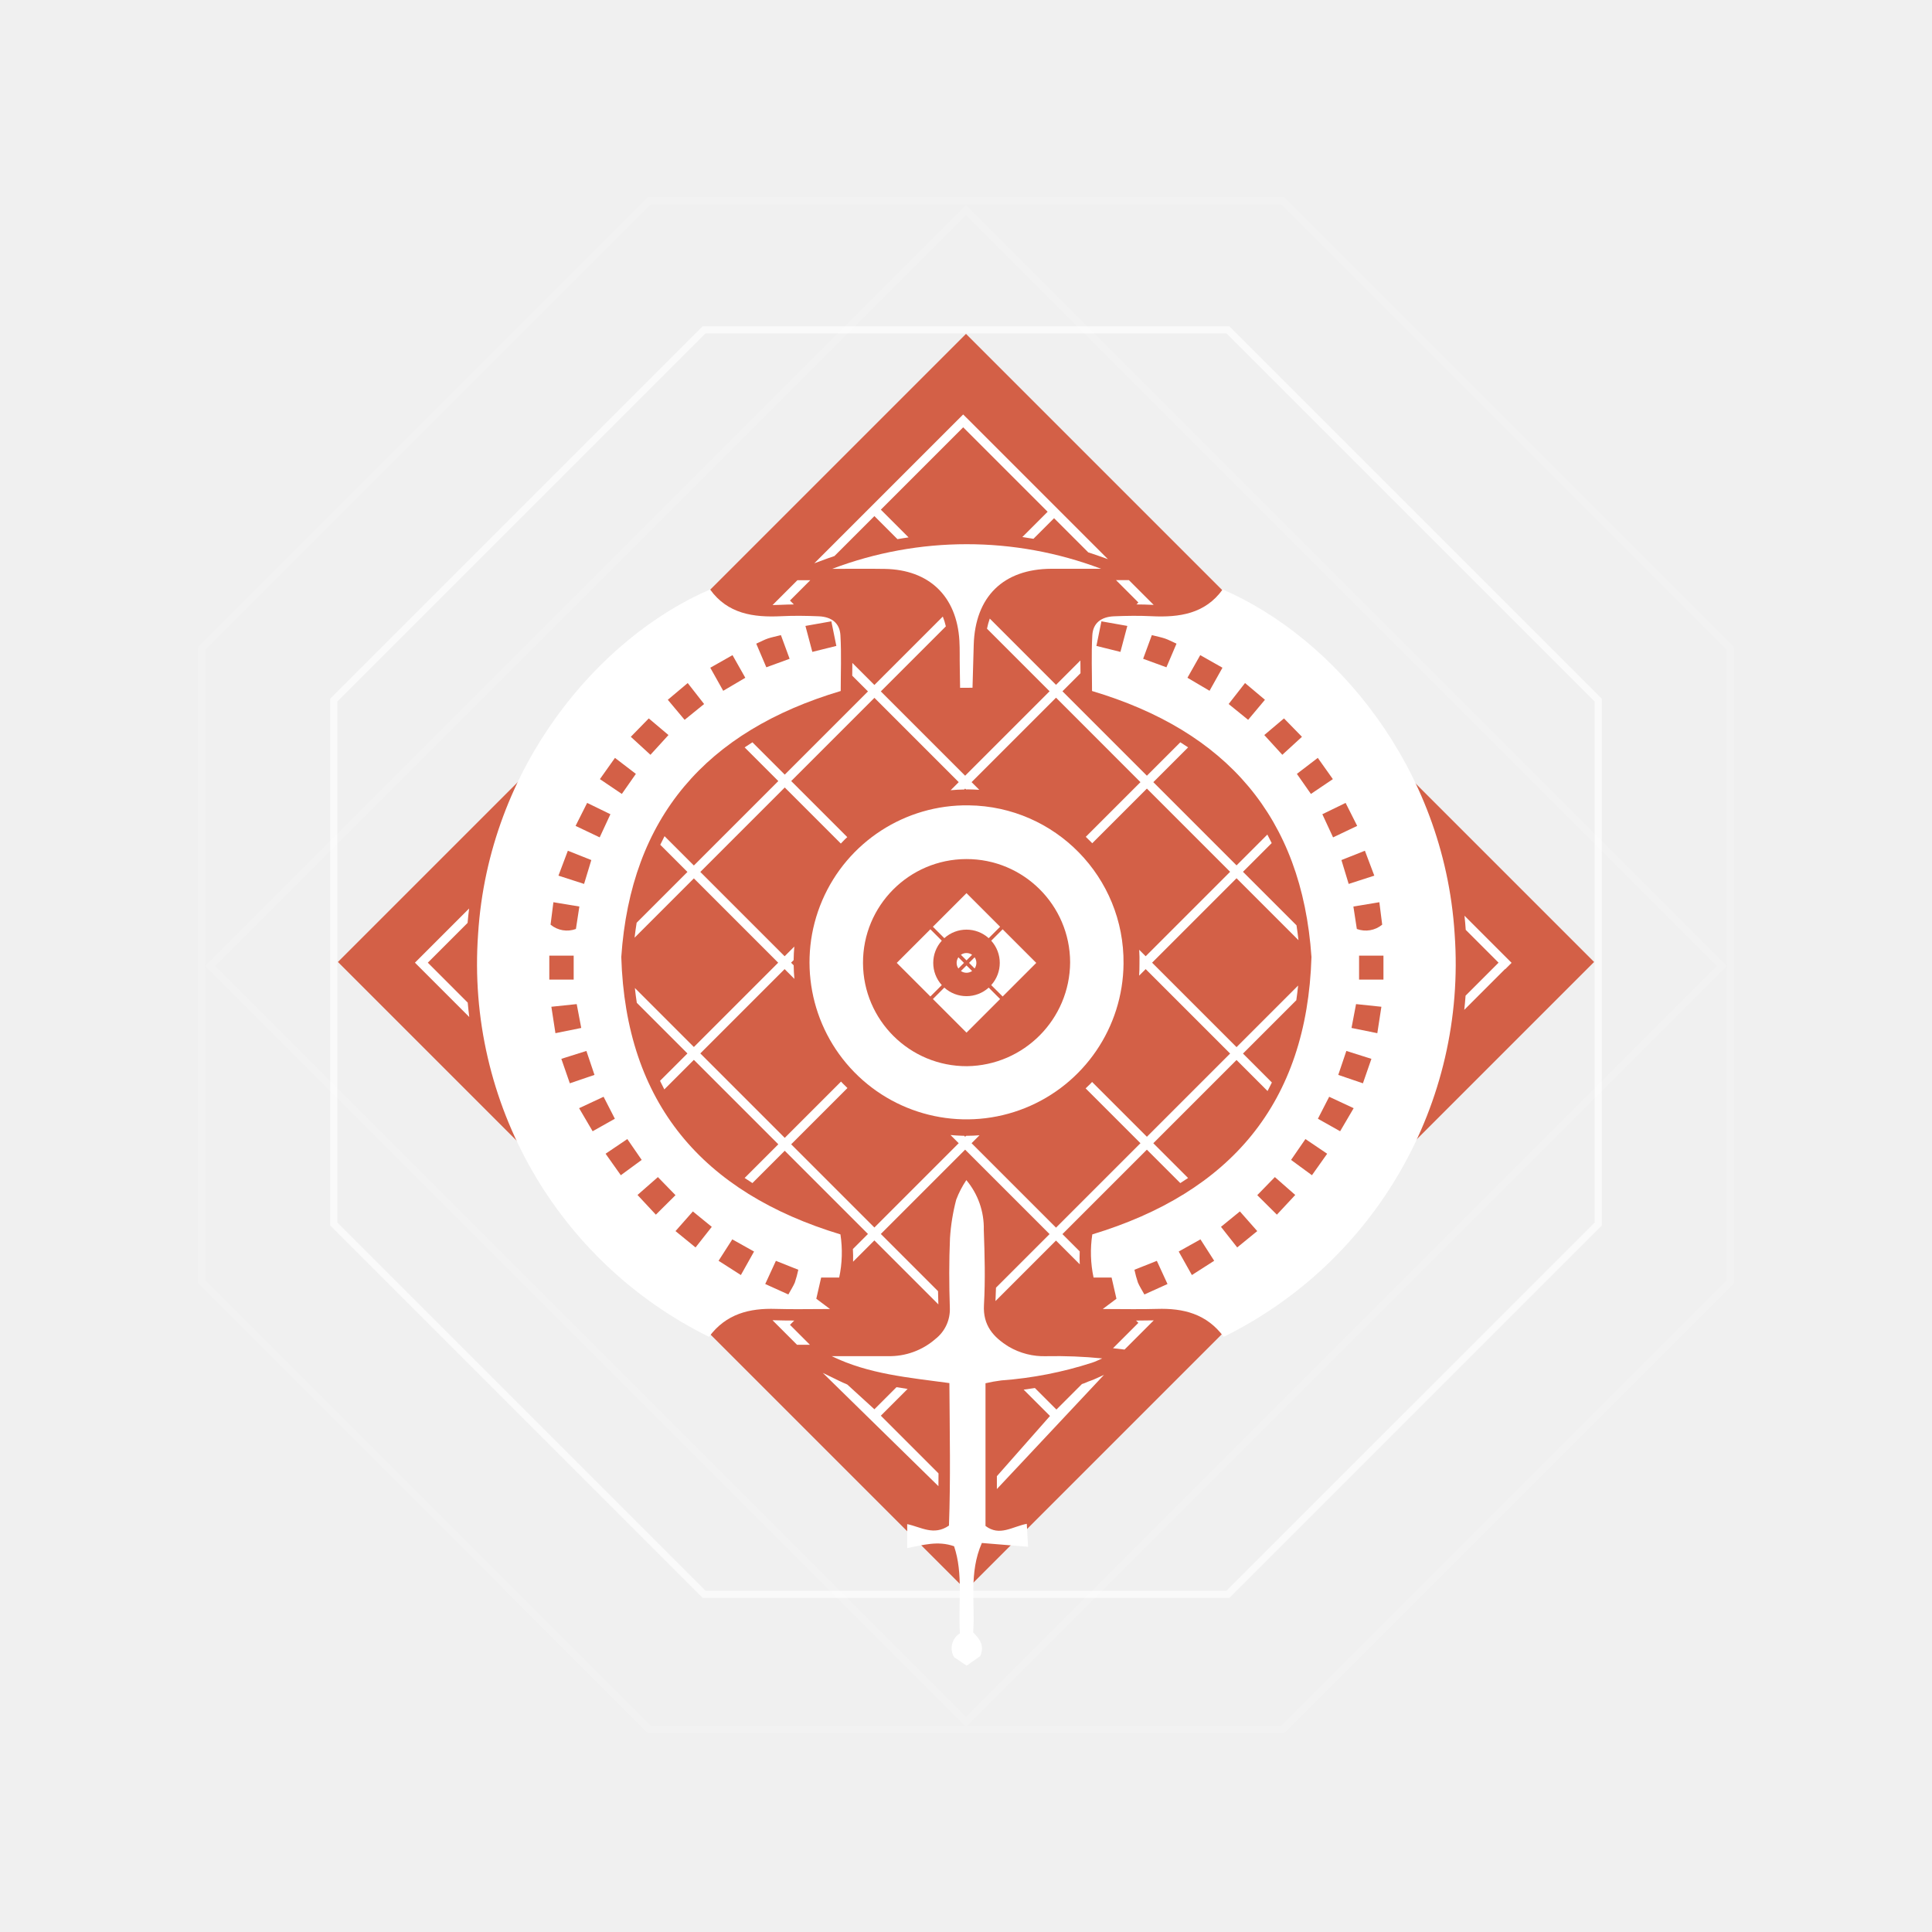
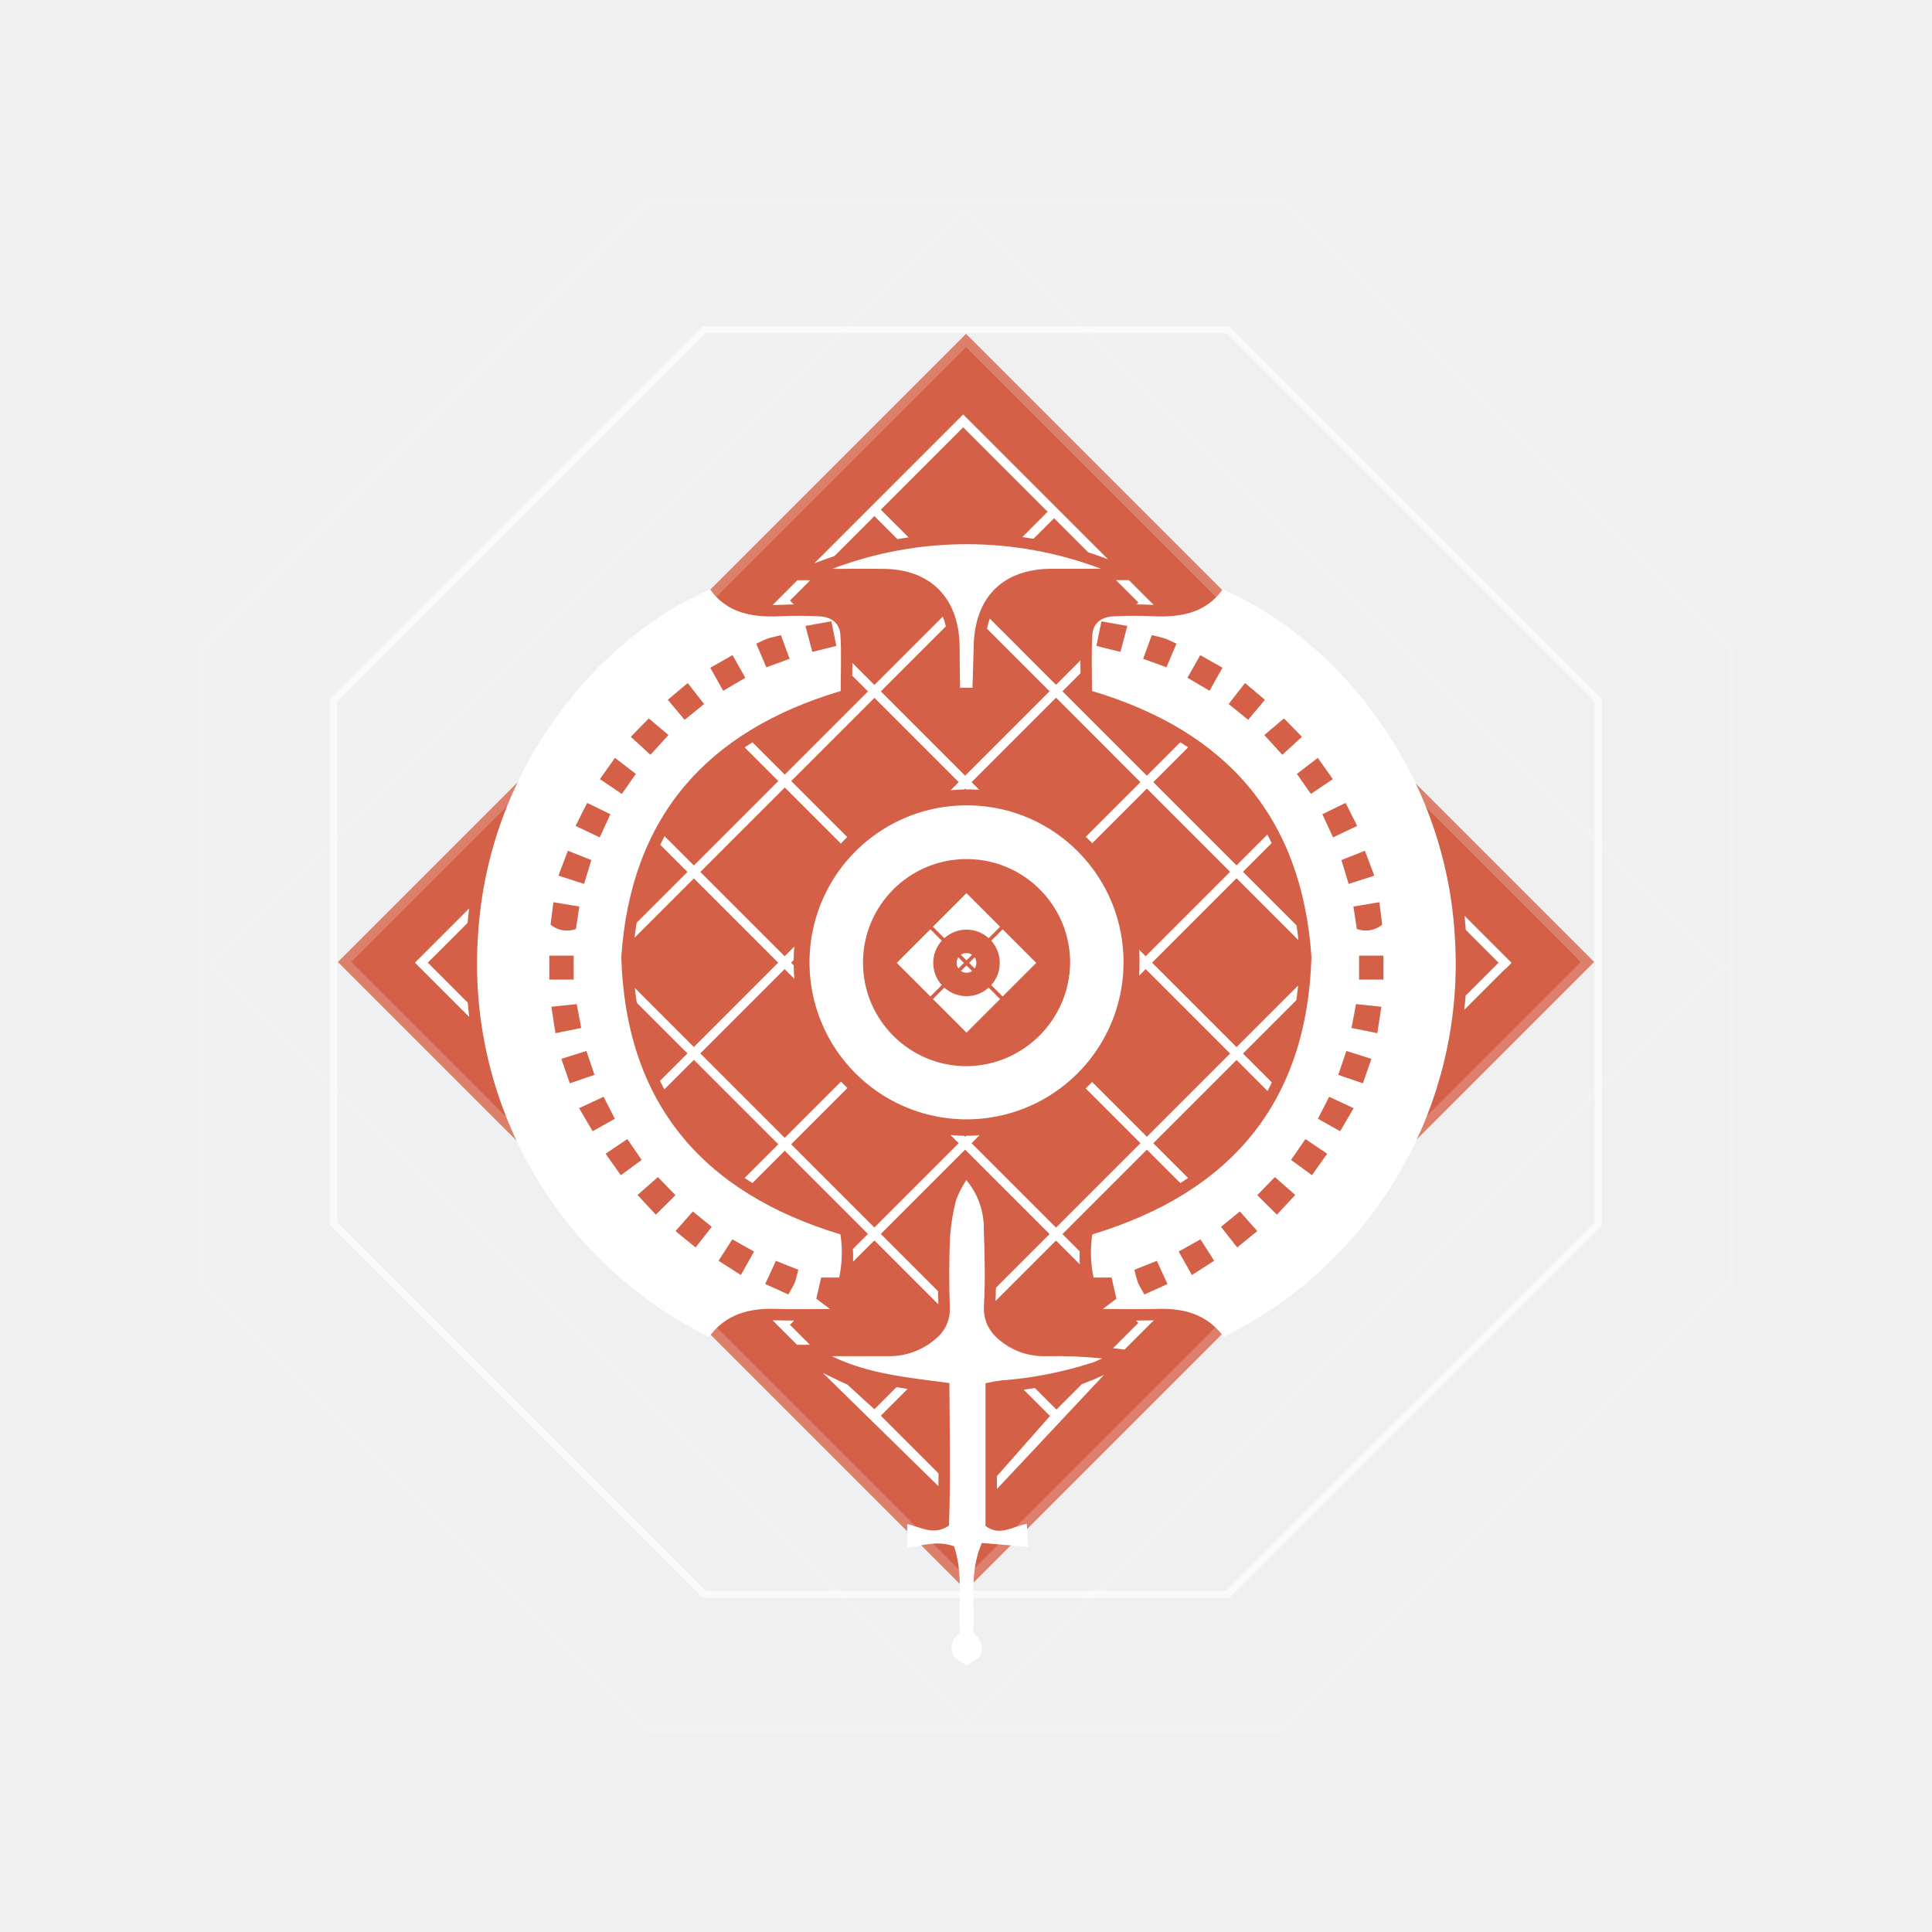
<svg xmlns="http://www.w3.org/2000/svg" viewBox="0 0 204.404 204.404">
-   <rect class="orange" x="55.214" y="54.787" width="93.976" height="93.976" transform="translate(101.9006 -42.45859) rotate(45)" style="fill: #cc3c1d;opacity: 0.8" />
-   <polygon class="polygon inner" points="129.91 34.893 74.494 34.893 35.309 74.078 35.309 129.494 74.494 168.679 129.91 168.679 169.096 129.494 169.096 74.078 129.91 34.893" style="fill: none;stroke: #fff;stroke-miterlimit: 10;stroke-width: 0.75px;opacity: 0.4" />
-   <polygon class="polygon inner ani" points="129.91 34.893 74.494 34.893 35.309 74.078 35.309 129.494 74.494 168.679 129.91 168.679 169.096 129.494 169.096 74.078 129.91 34.893" style="fill: none;stroke: #fff;stroke-miterlimit: 10;stroke-width: 0.75px;opacity: 0.4" />
-   <rect class="square" x="45.661" y="45.661" width="113.082" height="113.082" transform="translate(102.2022 -42.33365) rotate(45)" style="fill: none;stroke: #fff;stroke-miterlimit: 10;stroke-width: 0.75px;opacity: 0.15" />
-   <polygon class="polygon outer" points="135.7 21.241 68.704 21.241 21.331 68.614 21.331 135.61 68.704 182.984 135.7 182.984 183.074 135.61 183.074 68.614 135.7 21.241" style="fill: none;stroke: #fff;stroke-miterlimit: 10;stroke-width: 0.75px;opacity: 0.15" />
-   <g>
-     <g>
+   <g class="Layer_2" data-name="Layer 2">
+     <g class="Layer_3" data-name="Layer 3">
+       <rect class="orange" x="55.214" y="54.787" width="93.976" height="93.976" transform="translate(101.9006 -42.45859) rotate(45)" style="fill: #cc3c1d;opacity: 0.8" />
+       <g class="orange-border" style="opacity: 0.2">
+         <path d="M102.202,36.738l65.037,65.037-65.037,65.037L37.165,101.776l65.037-65.037m0-1.414-66.451,66.451,66.451,66.451,66.451-66.451L102.202,35.324Z" style="fill: #fff" />
+       </g>
+       <rect class="square" x="45.661" y="45.661" width="113.082" height="113.082" transform="translate(102.2022 -42.33365) rotate(45)" style="fill: none;stroke: #fff;stroke-miterlimit: 10;stroke-width: 0.75px;opacity: 0.15" />
+       <polygon class="polygon inner ani" points="129.91 34.893 74.494 34.893 35.309 74.078 35.309 129.494 74.494 168.679 129.91 168.679 169.096 129.494 169.096 74.078 129.91 34.893" style="fill: none;stroke: #fff;stroke-miterlimit: 10;stroke-width: 0.75px;opacity: 0.4" />
+       <polygon class="polygon inner" points="129.91 34.893 74.494 34.893 35.309 74.078 35.309 129.494 74.494 168.679 129.91 168.679 169.096 129.494 169.096 74.078 129.91 34.893" style="fill: none;stroke: #fff;stroke-miterlimit: 10;stroke-width: 0.75px;opacity: 0.4" />
+       <polygon class="polygon outer" points="135.7 21.241 68.704 21.241 21.331 68.614 21.331 135.61 68.704 182.984 135.7 182.984 183.074 135.61 183.074 68.614 135.7 21.241" style="fill: none;stroke: #fff;stroke-miterlimit: 10;stroke-width: 0.75px;opacity: 0.15" />
+     </g>
+     <g class="breakthrough">
      <g>
-         <path d="M103.115,102.466a1.04,1.04,0,0,0,0-1.185l-.592.592Z" style="fill: #fff" />
-         <path d="M102.255,101.607l.592-.592a1.04,1.04,0,0,0-1.185,0Z" style="fill: #fff" />
-         <path d="M101.396,101.281a1.04,1.04,0,0,0,0,1.185l.592-.592Z" style="fill: #fff" />
-         <path d="M102.255,102.141l-.592.592a1.04,1.04,0,0,0,1.185,0Z" style="fill: #fff" />
+         <g>
+           <g>
+             <path d="M103.115,102.466a1.04,1.04,0,0,0,0-1.185l-.592.592Z" style="fill: #fff" />
+             <path d="M102.255,101.607l.592-.592a1.04,1.04,0,0,0-1.185,0Z" style="fill: #fff" />
+             <path d="M101.396,101.281a1.04,1.04,0,0,0,0,1.185l.592-.592Z" style="fill: #fff" />
+             <path d="M102.255,102.141l-.592.592a1.04,1.04,0,0,0,1.185,0Z" style="fill: #fff" />
+           </g>
+           <g>
+             <path d="M99.907,99.258a3.504,3.504,0,0,1,4.696,0l1.208-1.208-3.556-3.556-3.556,3.556Z" style="fill: #fff" />
+             <path d="M106.079,105.43l3.556-3.556-3.556-3.556-1.208,1.208a3.504,3.504,0,0,1,0,4.697Z" style="fill: #fff" />
+             <path d="M104.604,104.489a3.504,3.504,0,0,1-4.697,0l-1.208,1.208,3.556,3.556,3.556-3.556Z" style="fill: #fff" />
+             <path d="M99.64,104.222a3.504,3.504,0,0,1,0-4.697l-1.208-1.208-3.556,3.556,3.556,3.556Z" style="fill: #fff" />
+           </g>
+         </g>
+         <g>
+           <path d="M85.688,142.278l-2.111-2.111.454-.454c-.764-.001-1.399-.009-1.987-.028-.106-.003-.211-.004-.316-.005l2.598,2.598Z" style="fill: #fff" />
+           <path d="M83.991,63.949l-.414-.414,2.147-2.147h-1.362L81.735,64.014c.273-.001.554-.009.86-.024C83.048,63.968,83.509,63.954,83.991,63.949Z" style="fill: #fff" />
+           <path d="M115.41,146.07c-.398.127-.546.247-.943.361l-2.698,2.698-2.278-2.278q-.596.095-1.19.172l2.787,2.787-5.619,6.369v1.362l11.336-12.086C116.797,145.458,115.726,145.968,115.41,146.07Z" style="fill: #fff" />
+           <path d="M93.192,149.781l2.833-2.833q-.588-.088-1.175-.187l-2.339,2.339-2.869-2.619c-.309-.132-.618-.269-.923-.418l-1.673-.816L99.285,157.237q.007-.674.009-1.353Z" style="fill: #fff" />
+           <path d="M114.305,69.876l-2.579,2.579-7.009-7.009a7.885,7.885,0,0,0-.294,1.068l6.622,6.622-8.934,8.934-8.92-8.92,6.88-6.88a7.424,7.424,0,0,0-.323-1.039l-7.238,7.238L90.178,70.137c-.003.427-.007.852-.012,1.272l-.001.077,1.665,1.665-8.804,8.804L79.606,78.535q-.418.264-.824.538l3.562,3.562-8.934,8.934-3.102-3.102q-.235.448-.452.91l2.874,2.874-5.373,5.373c-.084.518-.156,1.047-.22,1.582l6.274-6.274,8.92,8.92-8.92,8.92-6.243-6.243q.088.795.206,1.568l5.356,5.356L69.83,114.351c.145.307.298.609.455.907l3.126-3.126,8.934,8.934-3.563,3.563q.405.274.824.538l3.419-3.419,8.804,8.804-1.595,1.595c.026.445.037.891.021,1.341l2.254-2.254,6.769,6.769c-.014-.472-.027-.94-.035-1.397l-6.053-6.053,8.92-8.92,8.934,8.934-5.67,5.67c-.01.472-.03.943-.053,1.415l6.403-6.403,2.514,2.514a12.435,12.435,0,0,1-.004-1.366l-1.829-1.829,8.934-8.934,3.535,3.535q.419-.264.824-.538l-3.679-3.679,8.804-8.804,3.283,3.283c.158-.297.31-.6.457-.905L131.507,111.466l5.64-5.64q.112-.767.195-1.557l-6.517,6.517-8.934-8.934,8.934-8.934,6.554,6.554q-.09-.797-.209-1.571l-5.664-5.664,3.038-3.038q-.221-.458-.459-.903l-3.26,3.26L122.022,82.751l3.679-3.679q-.405-.274-.824-.538L121.341,82.07l-8.934-8.934,1.909-1.909Q114.308,70.556,114.305,69.876ZM120.66,82.751l-5.784,5.784c.211.2.419.405.622.616.02.021.039.044.059.065L121.341,83.432l8.804,8.804-8.934,8.934-.684-.684c.03.5.043,1.0.028,1.501.004.414-.011.826-.036,1.236l.692-.692,8.934,8.934-8.804,8.804-5.799-5.799c-.069.072-.135.146-.205.218-.156.158-.317.309-.478.461l5.801,5.801-8.934,8.934-8.934-8.934.839-.839c-.457.034-.916.056-1.379.056l-.039-0-.102.102-.104-.104c-.058-.001-.115-.001-.173-.002-.426-.01-.848-.039-1.268-.077l.864.864-8.92,8.92-8.804-8.804,5.953-5.953c-.164-.157-.328-.314-.487-.477-.066-.067-.127-.138-.191-.206l-5.955,5.955-8.934-8.934,8.92-8.92,1.034,1.034c-.045-.476-.068-.956-.076-1.438l-.276-.276.272-.272c.005-.482.031-.96.073-1.435l-1.026,1.026-8.92-8.92,8.934-8.934,5.932,5.932c.136-.143.27-.287.411-.426.089-.087.181-.169.271-.255l-5.933-5.933,8.804-8.804,8.92,8.92-.854.854c.476-.045.956-.068,1.439-.077l.096-.096.091.091c.057-.001.113-.004.169-.004l.13 0c.37.003.737.02,1.103.044l-.813-.813,8.934-8.934Z" style="fill: #fff" />
+           <path d="M120.371,139.713c-.059,0-.12-0-.179-.001l.246.246-2.682,2.682,1.219.143,3.089-3.089C121.559,139.707,121.013,139.713,120.371,139.713Z" style="fill: #fff" />
+           <path d="M49.485,106.075l-4.224-4.224,4.209-4.209q.067-.763.161-1.523l-5.43,5.43-.302.302,5.748,5.748C49.583,107.093,49.531,106.584,49.485,106.075Z" style="fill: #fff" />
+           <path d="M154.943,96.886q.078.744.131,1.493l3.472,3.472-3.488,3.488c-.038.502-.086,1.003-.14,1.502l4.309-4.309.016.016.681-.681Z" style="fill: #fff" />
+           <path d="M87.629,59.054c.218-.08.436-.149.654-.225l4.228-4.228L94.952,57.043c.391-.072.782-.128,1.174-.188l-2.934-2.934,8.712-8.712,8.934,8.934-2.674,2.674c.391.058.783.119,1.174.188l2.181-2.181,3.618,3.618q.883.283,1.763.603l.318.116L102.523,44.465l-.623-.616L86.154,59.595Z" style="fill: #fff" />
+           <path d="M118.073,61.377l2.366,2.366-.205.205c.576.002,1.122.016,1.656.043.057.003.11.004.166.006l-2.619-2.619Z" style="fill: #fff" />
+         </g>
+         <g>
+           <path d="M129.469,141.435c-1.807-2.441-4.287-3.043-7.068-2.954-1.755.056-3.513.011-5.73.011l1.448-1.086-.513-2.241H115.698a12.646,12.646,0,0,1-.133-4.567c14.594-4.421,22.714-13.875,23.187-29.347-1.012-14.815-9.004-23.906-23.216-28.144,0-1.905-.084-3.904.03-5.892.074-1.293.926-1.955,2.298-2.012,1.32-.055,2.646-.074,3.964-.009,2.951.147,5.679-.254,7.528-2.83,11.721,5.045,23.424,18.719,24.545,36.451A44.007,44.007,0,0,1,129.469,141.435Zm-9.447-7.095a12.141,12.141,0,0,0,.367,1.348c.161.387.397.742.686,1.266l2.446-1.105-1.128-2.452Zm25.072-22.315-2.651-.837c-.306.907-.554,1.64-.856,2.535l2.609.89ZM142.689,93.519l2.711-.876-.995-2.636-2.483.987Zm.78,12.714-.48,2.523,2.73.554c.153-.995.277-1.8.431-2.796Zm-4.048-26.05-2.212,1.693,1.485,2.122,2.321-1.567ZM120.943,69.699l2.464.9,1.067-2.501c-.551-.249-.876-.426-1.221-.543-.399-.134-.816-.215-1.389-.36Zm16.803,8.254-1.901-1.946-2.084,1.76,1.907,2.09Zm2.157,8.192,1.135,2.449,2.551-1.215-1.225-2.432Zm3.313,31.1-2.59-1.208-1.193,2.325,2.352,1.323Zm-5.102,3.266-1.52,2.207,2.208,1.62,1.611-2.274Zm-5.097,5.936,2.077,2.063,1.942-2.084-2.157-1.892Zm-8.311,5.964,1.394,2.488,2.36-1.51-1.452-2.265Zm.925-60.704,2.338,1.377,1.367-2.44-2.351-1.332Zm3.548,58.091,1.717,2.18,2.12-1.73-1.837-2.081ZM118.54,68.97l.73-2.748-2.741-.486-.53,2.602Zm25.012,29.314a2.72,2.72,0,0,0,2.683-.456l-.3-2.374-2.747.456Zm2.816,5.358v-2.533H143.789v2.533Zm-14.644-31.377-1.735,2.22,2.063,1.672,1.778-2.121Z" style="fill: #fff" />
+           <path d="M118.869,101.967a16.612,16.612,0,1,1-16.378-16.762A16.579,16.579,0,0,1,118.869,101.967Zm-5.65-.154a10.957,10.957,0,1,0-10.909,10.989A11.058,11.058,0,0,0,113.219,101.813Z" style="fill: #fff" />
+           <path d="M104.265,146.347v15.096c1.495,1.131,2.81.08,4.369-.225l.133,2.429-4.887-.401c-1.401,3.189-.69,6.354-.919,9.455.63.67,1.259,1.329.74,2.521l-1.431 1-1.33-.894a1.859,1.859,0,0,1,.618-2.524c-.198-3.181.375-6.279-.618-9.213-1.741-.607-3.26-.122-4.959.193v-2.533c1.475.308,2.8,1.264,4.418.154.18-4.855.079-9.859.045-15.075-4.289-.585-8.531-.937-12.448-2.849,1.983,0,3.966.005,5.949-.002a7.379,7.379,0,0,0,5.033-1.826,3.964,3.964,0,0,0,1.514-3.288c-.081-2.453-.09-4.915.016-7.367a21.28,21.28,0,0,1,.66-4.077,10.113,10.113,0,0,1,1.07-2.067,7.894,7.894,0,0,1,1.846,5.27c.096,2.642.169,5.296.018,7.931-.124,2.169.993,3.414,2.621,4.421a7.364,7.364,0,0,0,3.978,1.008,49.438,49.438,0,0,1,5.912.235c-.356.152-.702.335-1.07.452a40.909,40.909,0,0,1-9.609,1.877A15.656,15.656,0,0,0,104.265,146.347Z" style="fill: #fff" />
+           <path d="M88.044,60.184a40.141,40.141,0,0,1,28.442-.009c-1.752,0-3.504-.007-5.256.001-5.08.023-8.062,2.951-8.211,8.057-.04,1.362-.077,2.724-.128,4.53l-1.314.008s-.022-1.729-.033-2.167c-.023-.942.014-1.887-.041-2.827-.279-4.7-3.203-7.51-7.901-7.587C91.75,60.158,89.897,60.184,88.044,60.184Z" style="fill: #fff" />
+           <path d="M50.582,98.815c1.121-17.732,12.824-31.407,24.545-36.451,1.849,2.576,4.576,2.976,7.528,2.83,1.318-.066,2.645-.047,3.964.009,1.372.058,2.224.72,2.298,2.012.114,1.988.03,3.987.03,5.892C74.735,77.344,66.744,86.435,65.731,101.251c.474,15.472,8.594,24.926,23.187,29.347a12.646,12.646,0,0,1-.133,4.567H86.877l-.513,2.241,1.448,1.086c-2.217,0-3.975.046-5.73-.011-2.781-.089-5.261.513-7.068,2.954A44.007,44.007,0,0,1,50.582,98.815Zm31.507,34.581-1.128,2.452,2.446,1.105c.289-.524.525-.879.686-1.266a12.139,12.139,0,0,0,.367-1.348ZM60.287,114.613l2.609-.89c-.302-.896-.55-1.628-.856-2.535l-2.651.837Zm2.274-23.62L60.079,90.006l-.995,2.636,2.711.876Zm-4.227,15.521c.154.996.278,1.801.431,2.796l2.73-.554-.48-2.523ZM63.469,82.431l2.321,1.567L67.275,81.876l-2.212-1.693ZM82.62,67.196c-.573.145-.99.226-1.389.36-.345.116-.669.294-1.221.543l1.067,2.501,2.464-.9ZM68.817,79.857l1.907-2.09-2.084-1.76-1.901,1.946Zm-6.697,5.089-1.225,2.432,2.551,1.215,1.135-2.449Zm.58,34.739,2.352-1.323-1.193-2.325-2.59,1.208Zm1.371,2.379,1.611,2.274,2.208-1.62-1.52-2.207Zm5.534,2.471-2.157,1.892,1.942,2.084,2.077-2.063Zm7.871,6.589-1.452,2.265,2.36,1.51,1.394-2.488ZM77.499,69.314l-2.351,1.332,1.367,2.44,2.338-1.377Zm-4.194,58.854-1.837,2.081,2.12,1.73,1.717-2.18ZM88.485,68.338l-.53-2.602-2.741.486.73,2.748ZM61.296,95.91l-2.747-.456-.3,2.374a2.72,2.72,0,0,0,2.683.456Zm-.601,7.732v-2.533H58.116v2.533Zm9.959-29.605,1.778,2.121,2.063-1.672-1.735-2.22Z" style="fill: #fff" />
+         </g>
      </g>
-       <g>
-         <path d="M99.907,99.258a3.504,3.504,0,0,1,4.696,0l1.208-1.208-3.556-3.556-3.556,3.556Z" style="fill: #fff" />
-         <path d="M106.079,105.43l3.556-3.556-3.556-3.556-1.208,1.208a3.504,3.504,0,0,1,0,4.697Z" style="fill: #fff" />
-         <path d="M104.604,104.489a3.504,3.504,0,0,1-4.697,0l-1.208,1.208,3.556,3.556,3.556-3.556Z" style="fill: #fff" />
-         <path d="M99.64,104.222a3.504,3.504,0,0,1,0-4.697l-1.208-1.208-3.556,3.556,3.556,3.556Z" style="fill: #fff" />
-       </g>
-     </g>
-     <g>
-       <path d="M85.688,142.278l-2.111-2.111.454-.454c-.764-.001-1.399-.009-1.987-.028-.106-.003-.211-.004-.316-.005l2.598,2.598Z" style="fill: #fff" />
-       <path d="M83.991,63.949l-.414-.414,2.147-2.147h-1.362L81.735,64.014c.273-.001.554-.009.86-.024C83.048,63.968,83.509,63.954,83.991,63.949Z" style="fill: #fff" />
-       <path d="M115.41,146.07c-.398.127-.546.247-.943.361l-2.698,2.698-2.278-2.278q-.596.095-1.19.172l2.787,2.787-5.619,6.369v1.362l11.336-12.086C116.797,145.458,115.726,145.968,115.41,146.07Z" style="fill: #fff" />
-       <path d="M93.192,149.781l2.833-2.833q-.588-.088-1.175-.187l-2.339,2.339-2.869-2.619c-.309-.132-.618-.269-.923-.418l-1.673-.816L99.285,157.237q.007-.674.009-1.353Z" style="fill: #fff" />
-       <path d="M114.305,69.876l-2.579,2.579-7.009-7.009a7.885,7.885,0,0,0-.294,1.068l6.622,6.622-8.934,8.934-8.92-8.92,6.88-6.88a7.424,7.424,0,0,0-.323-1.039l-7.238,7.238L90.178,70.137c-.003.427-.007.852-.012,1.272l-.001.077,1.665,1.665-8.804,8.804L79.606,78.535q-.418.264-.824.538l3.562,3.562-8.934,8.934-3.102-3.102q-.235.448-.452.91l2.874,2.874-5.373,5.373c-.084.518-.156,1.047-.22,1.582l6.274-6.274,8.92,8.92-8.92,8.92-6.243-6.243q.088.795.206,1.568l5.356,5.356L69.83,114.351c.145.307.298.609.455.907l3.126-3.126,8.934,8.934-3.563,3.563q.405.274.824.538l3.419-3.419,8.804,8.804-1.595,1.595c.026.445.037.891.021,1.341l2.254-2.254,6.769,6.769c-.014-.472-.027-.94-.035-1.397l-6.053-6.053,8.92-8.92,8.934,8.934-5.67,5.67c-.01.472-.03.943-.053,1.415l6.403-6.403,2.514,2.514a12.435,12.435,0,0,1-.004-1.366l-1.829-1.829,8.934-8.934,3.535,3.535q.419-.264.824-.538l-3.679-3.679,8.804-8.804,3.283,3.283c.158-.297.31-.6.457-.905L131.507,111.466l5.64-5.64q.112-.767.195-1.557l-6.517,6.517-8.934-8.934,8.934-8.934,6.554,6.554q-.09-.797-.209-1.571l-5.664-5.664,3.038-3.038q-.221-.458-.459-.903l-3.26,3.26L122.022,82.751l3.679-3.679q-.405-.274-.824-.538L121.341,82.07l-8.934-8.934,1.909-1.909Q114.308,70.556,114.305,69.876ZM120.66,82.751l-5.784,5.784c.211.2.419.405.622.616.02.021.039.044.059.065L121.341,83.432l8.804,8.804-8.934,8.934-.684-.684c.03.5.043,1.0.028,1.501.004.414-.011.826-.036,1.236l.692-.692,8.934,8.934-8.804,8.804-5.799-5.799c-.069.072-.135.146-.205.218-.156.158-.317.309-.478.461l5.801,5.801-8.934,8.934-8.934-8.934.839-.839c-.457.034-.916.056-1.379.056l-.039-0-.102.102-.104-.104c-.058-.001-.115-.001-.173-.002-.426-.01-.848-.039-1.268-.077l.864.864-8.92,8.92-8.804-8.804,5.953-5.953c-.164-.157-.328-.314-.487-.477-.066-.067-.127-.138-.191-.206l-5.955,5.955-8.934-8.934,8.92-8.92,1.034,1.034c-.045-.476-.068-.956-.076-1.438l-.276-.276.272-.272c.005-.482.031-.96.073-1.435l-1.026,1.026-8.92-8.92,8.934-8.934,5.932,5.932c.136-.143.27-.287.411-.426.089-.087.181-.169.271-.255l-5.933-5.933,8.804-8.804,8.92,8.92-.854.854c.476-.045.956-.068,1.439-.077l.096-.096.091.091c.057-.001.113-.004.169-.004l.13 0c.37.003.737.02,1.103.044l-.813-.813,8.934-8.934Z" style="fill: #fff" />
-       <path d="M120.371,139.713c-.059,0-.12-0-.179-.001l.246.246-2.682,2.682,1.219.143,3.089-3.089C121.559,139.707,121.013,139.713,120.371,139.713Z" style="fill: #fff" />
-       <path d="M49.485,106.075l-4.224-4.224,4.209-4.209q.067-.763.161-1.523l-5.43,5.43-.302.302,5.748,5.748C49.583,107.093,49.531,106.584,49.485,106.075Z" style="fill: #fff" />
-       <path d="M154.943,96.886q.078.744.131,1.493l3.472,3.472-3.488,3.488c-.038.502-.086,1.003-.14,1.502l4.309-4.309.016.016.681-.681Z" style="fill: #fff" />
-       <path d="M87.629,59.054c.218-.08.436-.149.654-.225l4.228-4.228L94.952,57.043c.391-.072.782-.128,1.174-.188l-2.934-2.934,8.712-8.712,8.934,8.934-2.674,2.674c.391.058.783.119,1.174.188l2.181-2.181,3.618,3.618q.883.283,1.763.603l.318.116L102.523,44.465l-.623-.616L86.154,59.595Z" style="fill: #fff" />
-       <path d="M118.073,61.377l2.366,2.366-.205.205c.576.002,1.122.016,1.656.043.057.003.11.004.166.006l-2.619-2.619Z" style="fill: #fff" />
-     </g>
-     <g>
-       <path d="M129.469,141.435c-1.807-2.441-4.287-3.043-7.068-2.954-1.755.056-3.513.011-5.73.011l1.448-1.086-.513-2.241H115.698a12.646,12.646,0,0,1-.133-4.567c14.594-4.421,22.714-13.875,23.187-29.347-1.012-14.815-9.004-23.906-23.216-28.144,0-1.905-.084-3.904.03-5.892.074-1.293.926-1.955,2.298-2.012,1.32-.055,2.646-.074,3.964-.009,2.951.147,5.679-.254,7.528-2.83,11.721,5.045,23.424,18.719,24.545,36.451A44.007,44.007,0,0,1,129.469,141.435Zm-9.447-7.095a12.141,12.141,0,0,0,.367,1.348c.161.387.397.742.686,1.266l2.446-1.105-1.128-2.452Zm25.072-22.315-2.651-.837c-.306.907-.554,1.64-.856,2.535l2.609.89ZM142.689,93.519l2.711-.876-.995-2.636-2.483.987Zm.78,12.714-.48,2.523,2.73.554c.153-.995.277-1.8.431-2.796Zm-4.048-26.05-2.212,1.693,1.485,2.122,2.321-1.567ZM120.943,69.699l2.464.9,1.067-2.501c-.551-.249-.876-.426-1.221-.543-.399-.134-.816-.215-1.389-.36Zm16.803,8.254-1.901-1.946-2.084,1.76,1.907,2.09Zm2.157,8.192,1.135,2.449,2.551-1.215-1.225-2.432Zm3.313,31.1-2.59-1.208-1.193,2.325,2.352,1.323Zm-5.102,3.266-1.52,2.207,2.208,1.62,1.611-2.274Zm-5.097,5.936,2.077,2.063,1.942-2.084-2.157-1.892Zm-8.311,5.964,1.394,2.488,2.36-1.51-1.452-2.265Zm.925-60.704,2.338,1.377,1.367-2.44-2.351-1.332Zm3.548,58.091,1.717,2.18,2.12-1.73-1.837-2.081ZM118.54,68.97l.73-2.748-2.741-.486-.53,2.602Zm25.012,29.314a2.72,2.72,0,0,0,2.683-.456l-.3-2.374-2.747.456Zm2.816,5.358v-2.533H143.789v2.533Zm-14.644-31.377-1.735,2.22,2.063,1.672,1.778-2.121Z" style="fill: #fff" />
-       <path d="M118.869,101.967a16.612,16.612,0,1,1-16.378-16.762A16.579,16.579,0,0,1,118.869,101.967Zm-5.65-.154a10.957,10.957,0,1,0-10.909,10.989A11.058,11.058,0,0,0,113.219,101.813Z" style="fill: #fff" />
-       <path d="M104.265,146.347v15.096c1.495,1.131,2.81.08,4.369-.225l.133,2.429-4.887-.401c-1.401,3.189-.69,6.354-.919,9.455.63.67,1.259,1.329.74,2.521l-1.431 1-1.33-.894a1.859,1.859,0,0,1,.618-2.524c-.198-3.181.375-6.279-.618-9.213-1.741-.607-3.26-.122-4.959.193v-2.533c1.475.308,2.8,1.264,4.418.154.18-4.855.079-9.859.045-15.075-4.289-.585-8.531-.937-12.448-2.849,1.983,0,3.966.005,5.949-.002a7.379,7.379,0,0,0,5.033-1.826,3.964,3.964,0,0,0,1.514-3.288c-.081-2.453-.09-4.915.016-7.367a21.28,21.28,0,0,1,.66-4.077,10.113,10.113,0,0,1,1.07-2.067,7.894,7.894,0,0,1,1.846,5.27c.096,2.642.169,5.296.018,7.931-.124,2.169.993,3.414,2.621,4.421a7.364,7.364,0,0,0,3.978,1.008,49.438,49.438,0,0,1,5.912.235c-.356.152-.702.335-1.07.452a40.909,40.909,0,0,1-9.609,1.877A15.656,15.656,0,0,0,104.265,146.347Z" style="fill: #fff" />
-       <path d="M88.044,60.184a40.141,40.141,0,0,1,28.442-.009c-1.752,0-3.504-.007-5.256.001-5.08.023-8.062,2.951-8.211,8.057-.04,1.362-.077,2.724-.128,4.53l-1.314.008s-.022-1.729-.033-2.167c-.023-.942.014-1.887-.041-2.827-.279-4.7-3.203-7.51-7.901-7.587C91.75,60.158,89.897,60.184,88.044,60.184Z" style="fill: #fff" />
-       <path d="M50.582,98.815c1.121-17.732,12.824-31.407,24.545-36.451,1.849,2.576,4.576,2.976,7.528,2.83,1.318-.066,2.645-.047,3.964.009,1.372.058,2.224.72,2.298,2.012.114,1.988.03,3.987.03,5.892C74.735,77.344,66.744,86.435,65.731,101.251c.474,15.472,8.594,24.926,23.187,29.347a12.646,12.646,0,0,1-.133,4.567H86.877l-.513,2.241,1.448,1.086c-2.217,0-3.975.046-5.73-.011-2.781-.089-5.261.513-7.068,2.954A44.007,44.007,0,0,1,50.582,98.815Zm31.507,34.581-1.128,2.452,2.446,1.105c.289-.524.525-.879.686-1.266a12.139,12.139,0,0,0,.367-1.348ZM60.287,114.613l2.609-.89c-.302-.896-.55-1.628-.856-2.535l-2.651.837Zm2.274-23.62L60.079,90.006l-.995,2.636,2.711.876Zm-4.227,15.521c.154.996.278,1.801.431,2.796l2.73-.554-.48-2.523ZM63.469,82.431l2.321,1.567L67.275,81.876l-2.212-1.693ZM82.62,67.196c-.573.145-.99.226-1.389.36-.345.116-.669.294-1.221.543l1.067,2.501,2.464-.9ZM68.817,79.857l1.907-2.09-2.084-1.76-1.901,1.946Zm-6.697,5.089-1.225,2.432,2.551,1.215,1.135-2.449Zm.58,34.739,2.352-1.323-1.193-2.325-2.59,1.208Zm1.371,2.379,1.611,2.274,2.208-1.62-1.52-2.207Zm5.534,2.471-2.157,1.892,1.942,2.084,2.077-2.063Zm7.871,6.589-1.452,2.265,2.36,1.51,1.394-2.488ZM77.499,69.314l-2.351,1.332,1.367,2.44,2.338-1.377Zm-4.194,58.854-1.837,2.081,2.12,1.73,1.717-2.18ZM88.485,68.338l-.53-2.602-2.741.486.73,2.748ZM61.296,95.91l-2.747-.456-.3,2.374a2.72,2.72,0,0,0,2.683.456Zm-.601,7.732v-2.533H58.116v2.533Zm9.959-29.605,1.778,2.121,2.063-1.672-1.735-2.22Z" style="fill: #fff" />
    </g>
  </g>
</svg>
